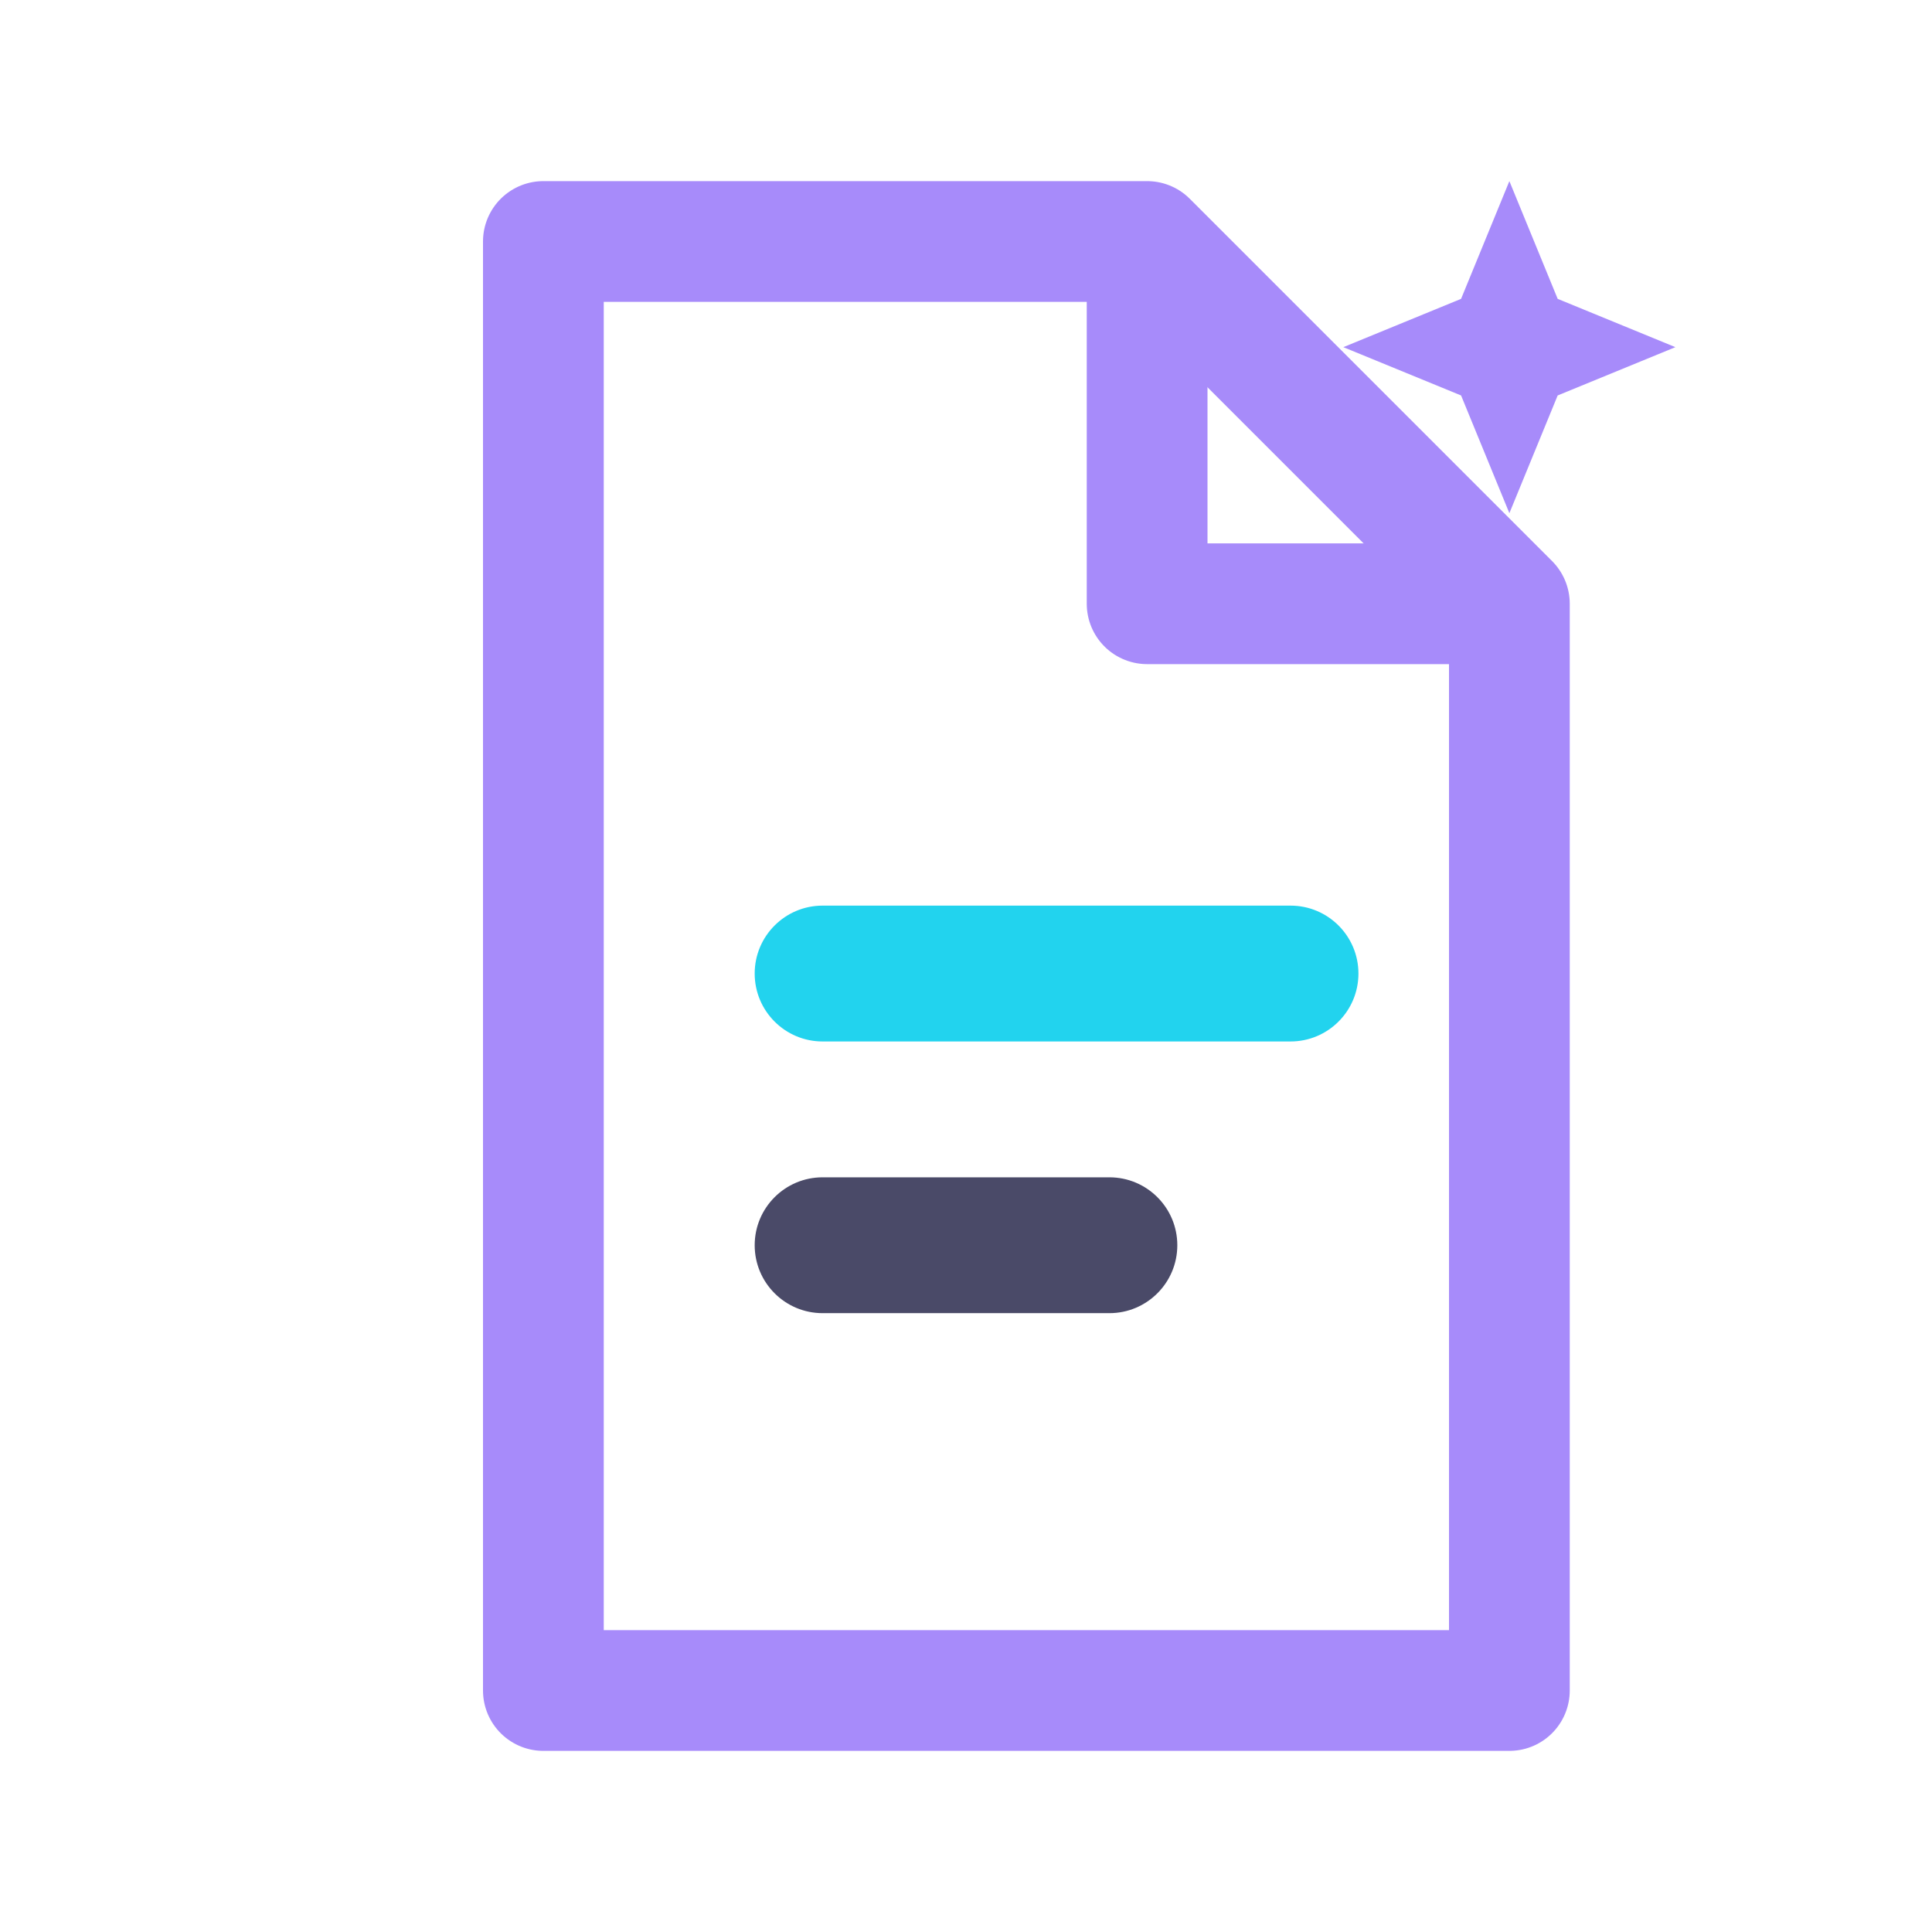
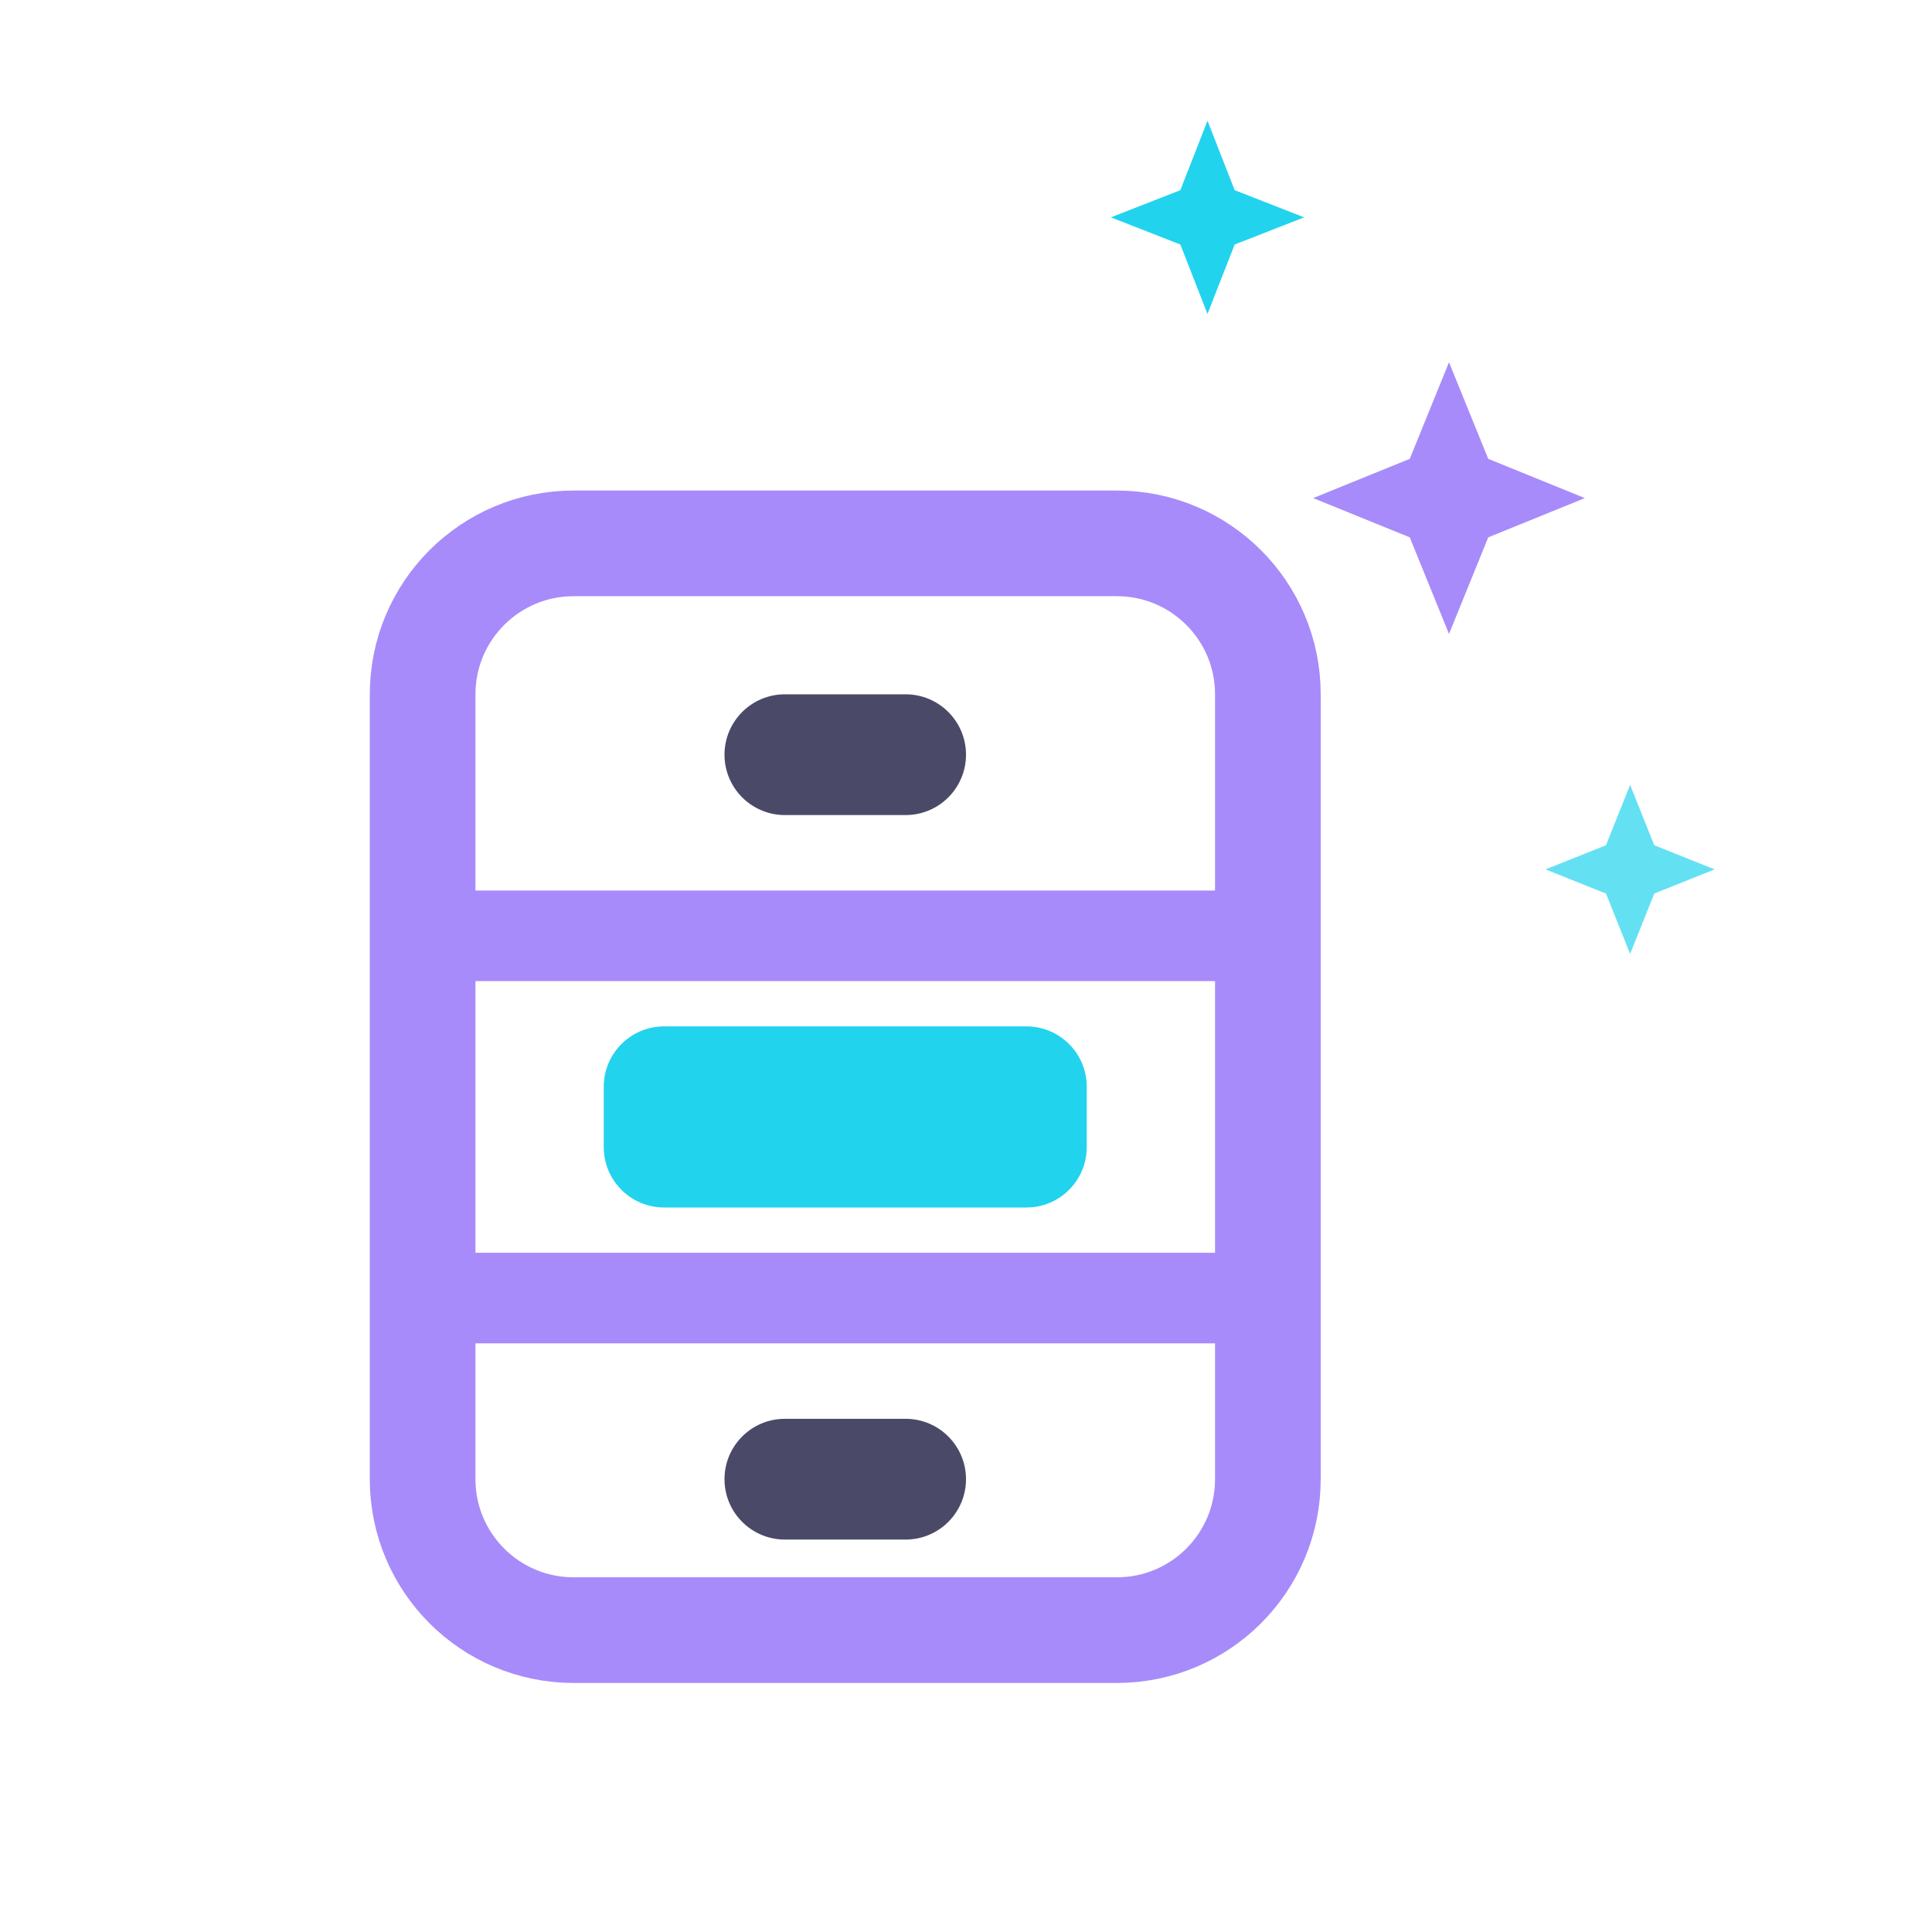
<svg xmlns="http://www.w3.org/2000/svg" viewBox="0 0 64 64" fill="none">
-   <path d="M18 8h20l12 12v36H18V8z" stroke="#a78bfa" stroke-width="4" stroke-linejoin="round" />
-   <path d="M38 8v12h12" stroke="#a78bfa" stroke-width="4" stroke-linejoin="round" />
-   <rect x="25" y="30" width="20" height="4.5" rx="2.25" fill="#22d3ee" />
-   <rect x="25" y="39" width="14" height="4.5" rx="2.25" fill="#4a4a68" />
-   <path d="M50 6l1.6 3.9 3.9 1.6-3.9 1.6L50 17l-1.6-3.9-3.9-1.6 3.9-1.6L50 6z" fill="#a78bfa" />
+   <rect x="14" y="18" width="28" height="36" rx="5" stroke="#a78bfa" stroke-width="3.5" />
+   <path d="M14 31h28M14 43h28" stroke="#a78bfa" stroke-width="3" />
+   <rect x="24" y="23" width="8" height="4" rx="2" fill="#4a4a68" />
+   <rect x="24" y="47" width="8" height="4" rx="2" fill="#4a4a68" />
+   <rect x="20" y="34" width="16" height="6" rx="2" fill="#22d3ee" />
+   <path d="M48 12l1.3 3.2 3.2 1.3-3.2 1.3-1.3 3.2-1.3-3.2-3.2-1.3 3.2-1.3z" fill="#a78bfa" />
+   <path d="M40 4l0.9 2.3 2.3 0.9-2.3 0.9-0.9 2.3-0.9-2.3-2.3-0.9 2.3-0.9z" fill="#22d3ee" />
+   <path d="M54 26l0.8 2 2 0.8-2 0.8-0.8 2-0.8-2-2-0.8 2-0.8z" fill="#22d3ee" opacity="0.7" />
</svg>
